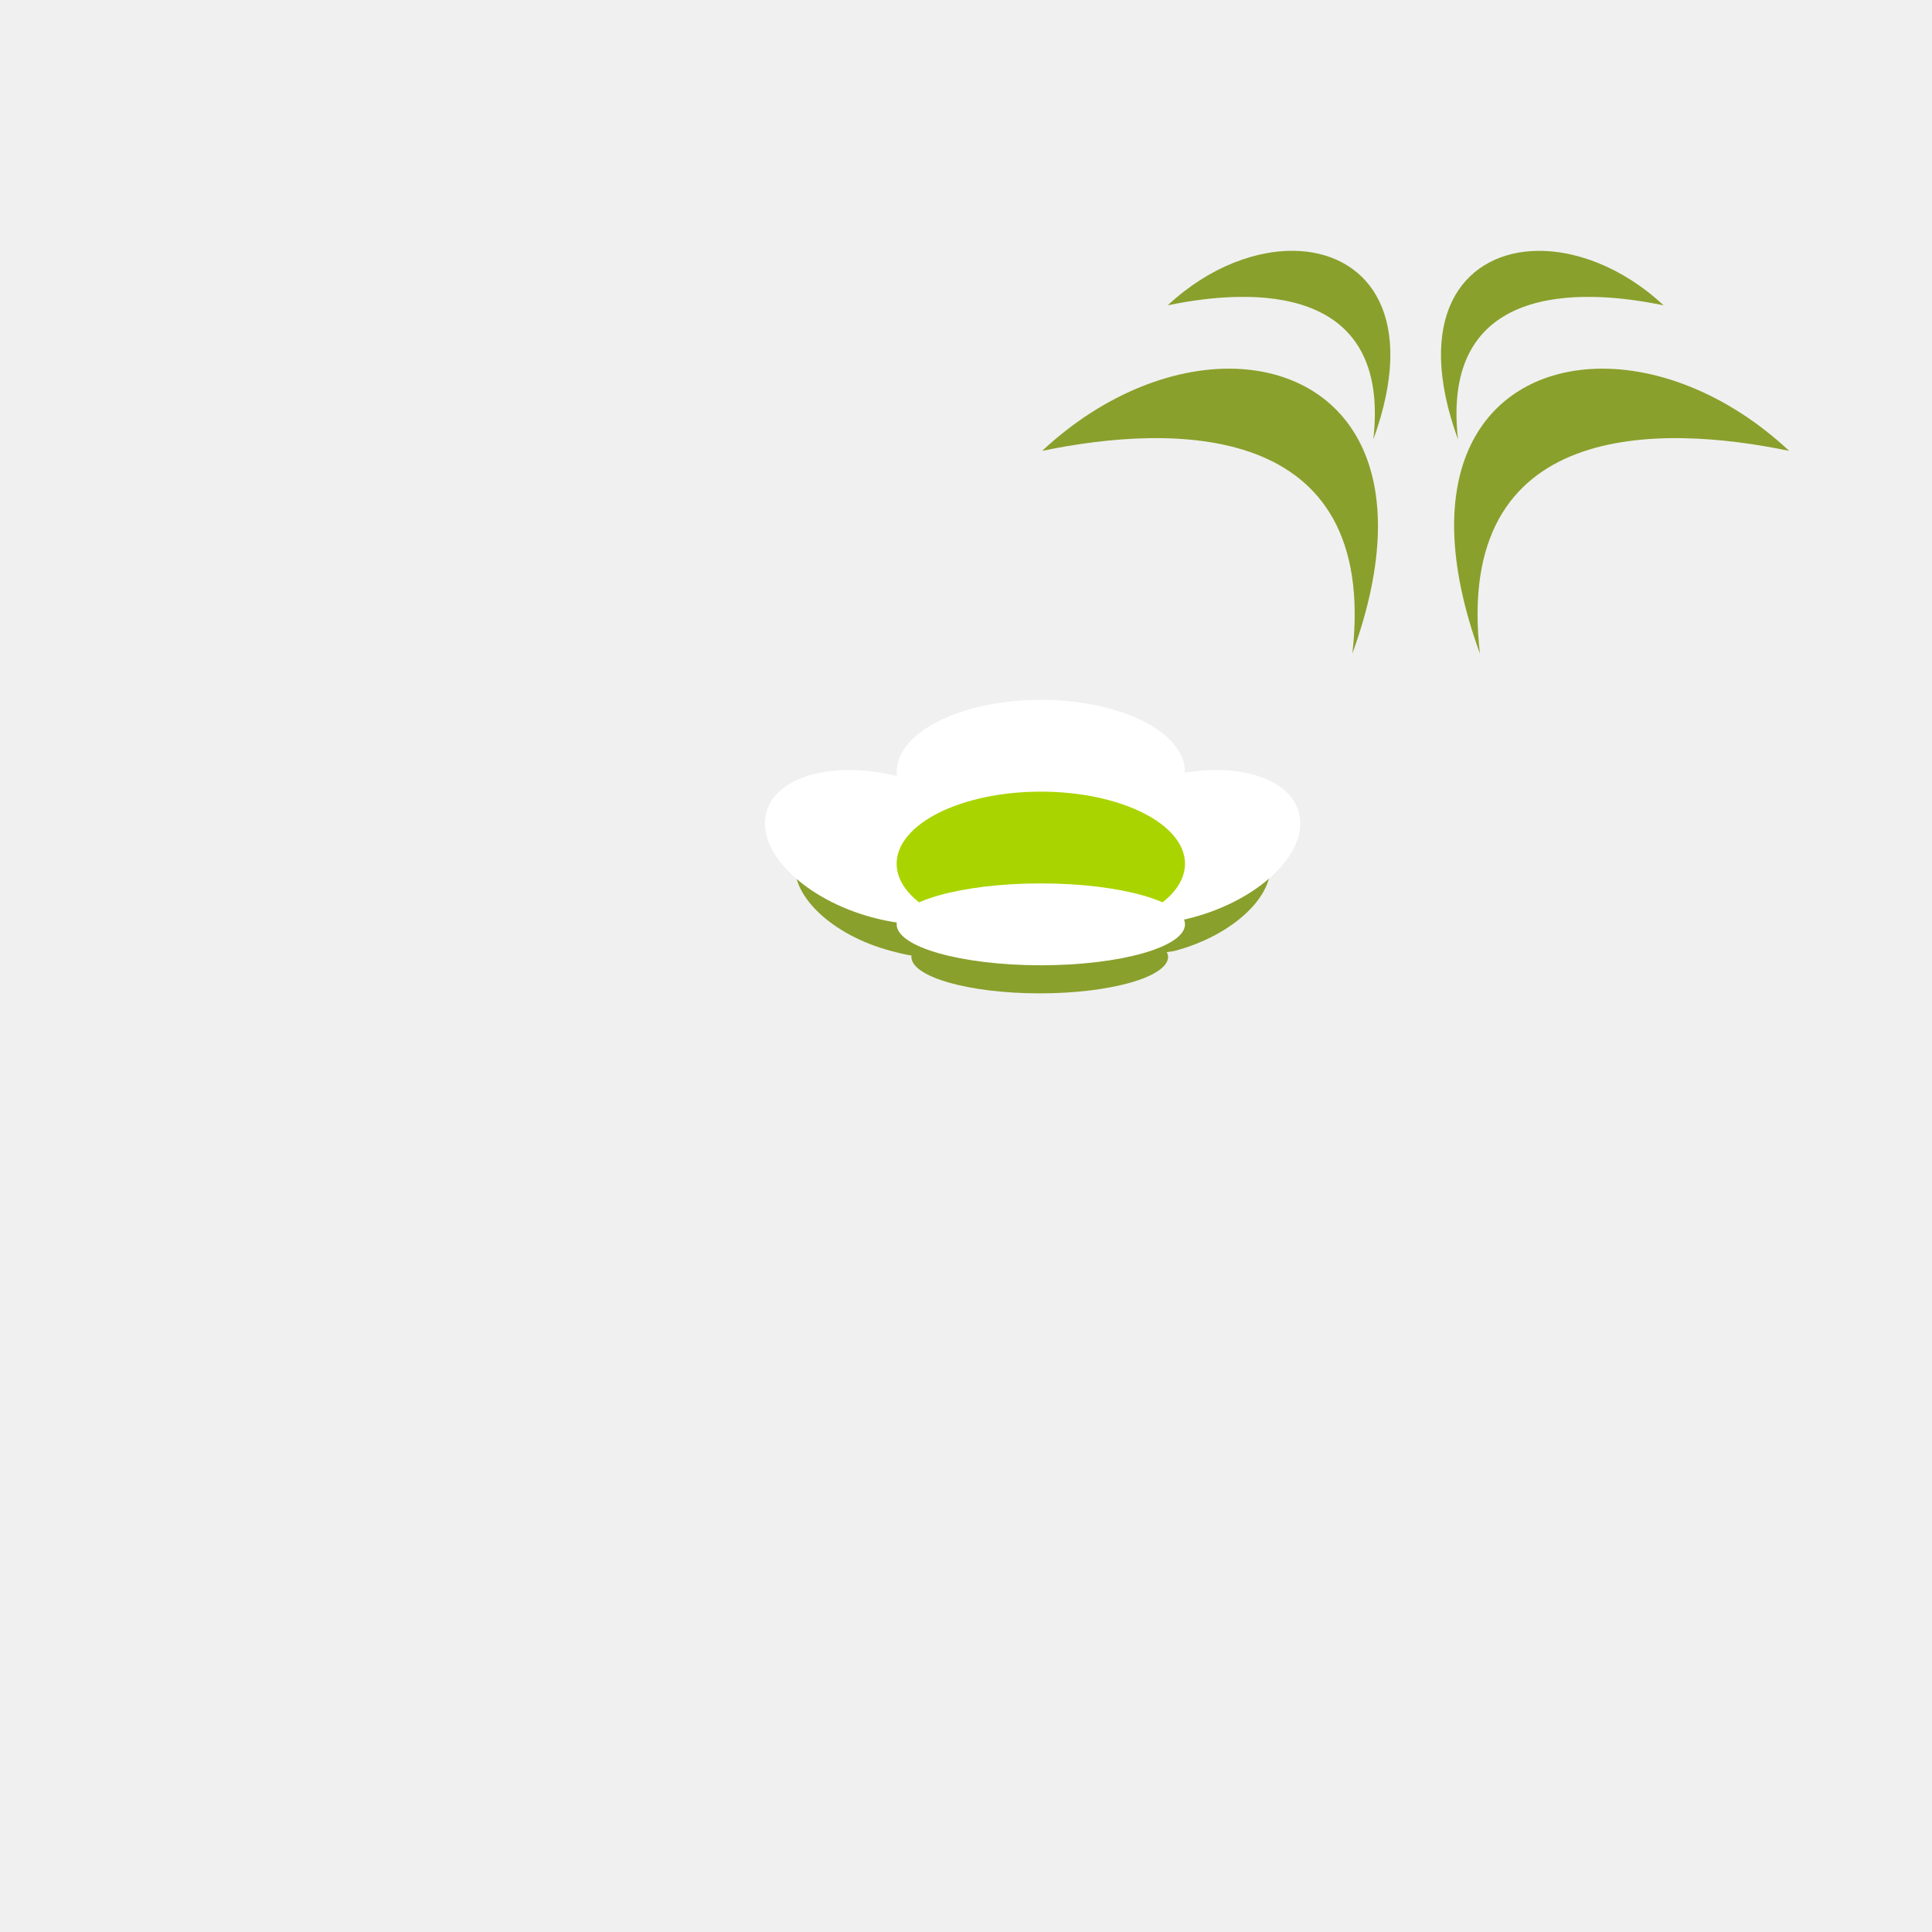
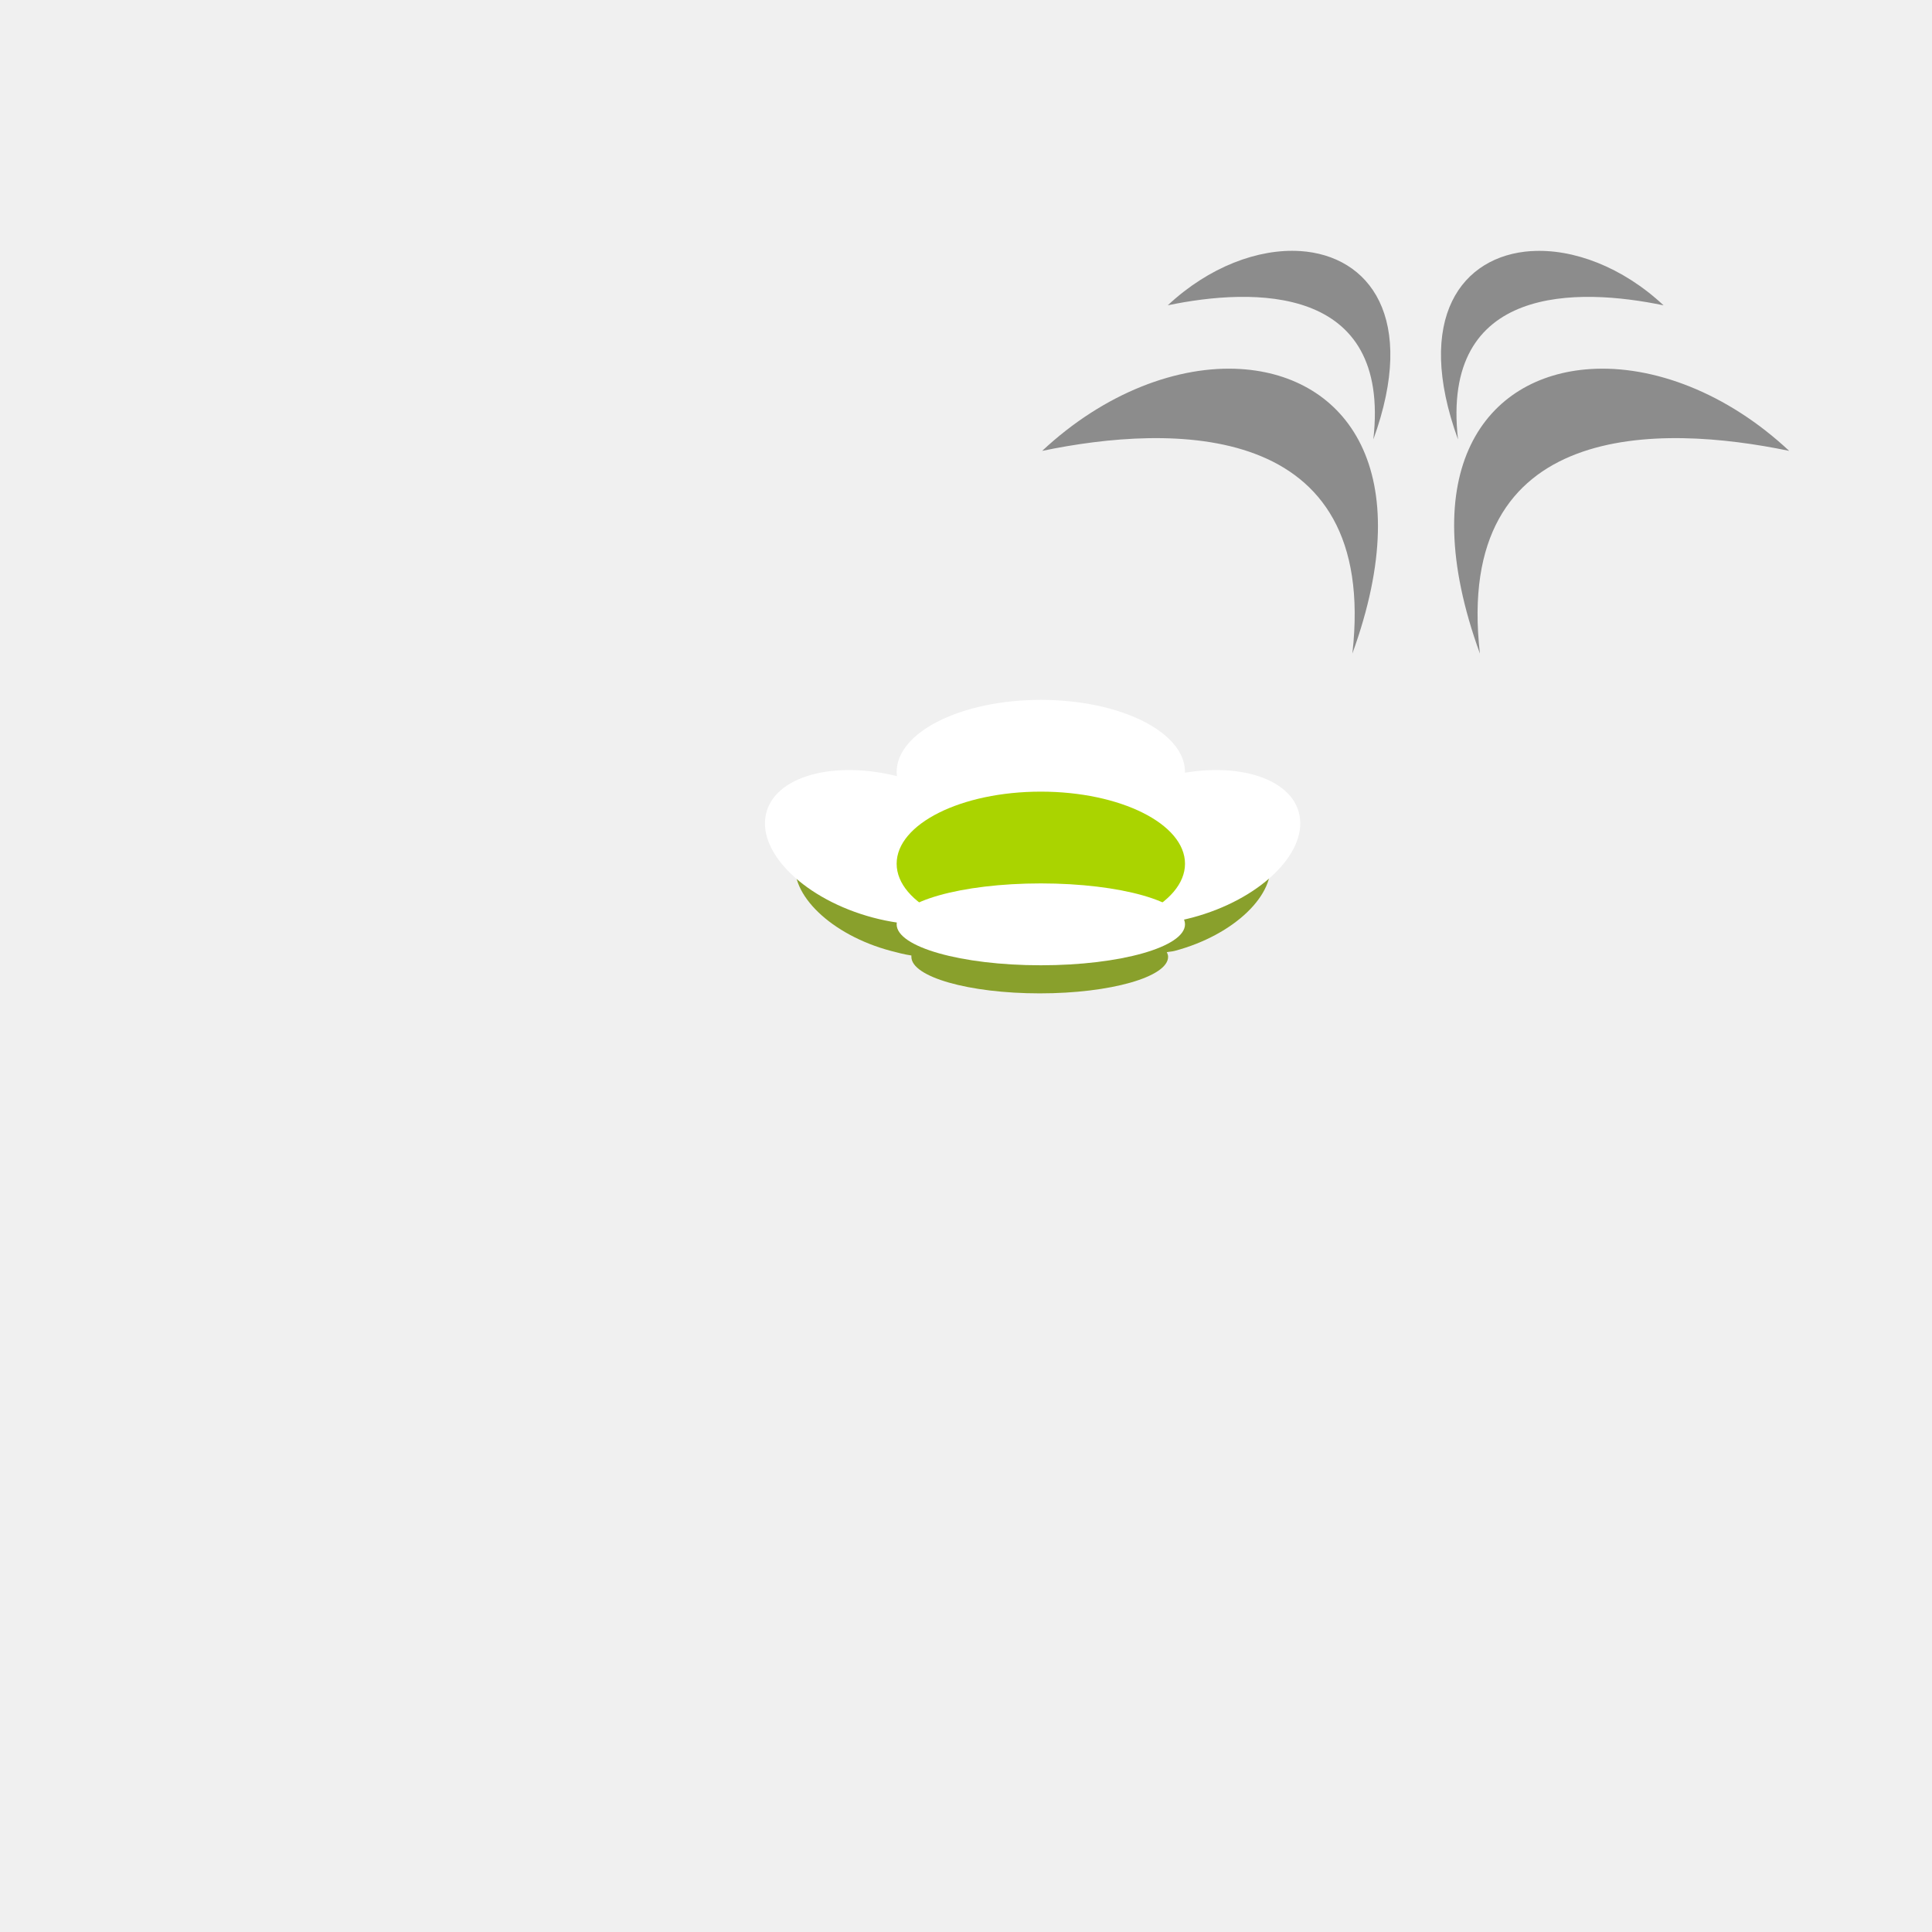
- <svg xmlns="http://www.w3.org/2000/svg" height="100%" width="100%" viewBox="0 0 48 48" version="1.1">
-   <defs />
-   <path d="m 32.299,6.238 c -1.033,-0.067 -2.263,0.390 -3.286,1.347 2.111,-0.439 5.547,-0.537 5.107,3.333 1.099,-3.024 -0.097,-4.569 -1.820,-4.681 z m 5.745,0 c -1.722,0.111 -2.920,1.656 -1.820,4.681 -0.439,-3.871 2.995,-3.773 5.107,-3.333 -1.022,-0.956 -2.252,-1.414 -3.286,-1.347 z m -7.211,2.931 c -1.560,-0.101 -3.396,0.588 -4.941,2.033 3.188,-0.664 8.372,-0.810 7.707,5.036 1.660,-4.567 -0.164,-6.900 -2.766,-7.069 z m 8.677,0 c -2.601,0.168 -4.403,2.502 -2.742,7.069 -0.664,-5.846 4.495,-5.700 7.684,-5.036 -1.544,-1.444 -3.380,-2.134 -4.941,-2.033 z" style="fill:#89a02c" />
+ <svg xmlns="http://www.w3.org/2000/svg" id="svg2" version="1.1" viewBox="0 0 48 48" width="100%" height="100%">
+   <defs id="defs4" />
+   <path id="path6" style="fill:#000000;fill-opacity:0.416" d="m 32.299,6.238 c -1.033,-0.067 -2.263,0.390 -3.286,1.347 2.111,-0.439 5.547,-0.537 5.107,3.333 1.099,-3.024 -0.097,-4.569 -1.820,-4.681 z m 5.745,0 c -1.722,0.111 -2.920,1.656 -1.820,4.681 -0.439,-3.871 2.995,-3.773 5.107,-3.333 -1.022,-0.956 -2.252,-1.414 -3.286,-1.347 z m -7.211,2.931 c -1.560,-0.101 -3.396,0.588 -4.941,2.033 3.188,-0.664 8.372,-0.810 7.707,5.036 1.660,-4.567 -0.164,-6.900 -2.766,-7.069 z m 8.677,0 c -2.601,0.168 -4.403,2.502 -2.742,7.069 -0.664,-5.846 4.495,-5.700 7.684,-5.036 -1.544,-1.444 -3.380,-2.134 -4.941,-2.033 z" />
  <g id="g4148">
-     <path style="fill:#ffffff" d="m 29.441,19.179 c 0,0.989 -1.604,1.791 -3.582,1.791 -1.978,0 -3.582,-0.802 -3.582,-1.791 0,-0.989 1.604,-1.791 3.582,-1.791 1.978,0 3.582,0.802 3.582,1.791 z" />
-     <path style="fill:#89a02c" d="m 21.669,20.370 c -1.005,-0.019 -1.773,0.348 -1.900,0.991 -0.169,0.856 0.887,1.871 2.362,2.263 0.173,0.046 0.344,0.090 0.512,0.115 -0.001,0.011 0,0.021 0,0.033 0,0.499 1.431,0.908 3.189,0.908 1.757,0 3.189,-0.409 3.189,-0.908 0,-0.041 -0.013,-0.075 -0.033,-0.115 0.065,-0.014 0.131,-0.015 0.198,-0.033 1.475,-0.392 2.531,-1.407 2.362,-2.263 -0.169,-0.856 -1.499,-1.235 -2.974,-0.842 -1.475,0.392 -2.548,1.407 -2.379,2.263 0.006,0.032 0.023,0.068 0.033,0.099 -0.130,-0.004 -0.261,-0.016 -0.396,-0.016 -0.262,0 -0.515,0.016 -0.760,0.033 0.011,-0.035 0.025,-0.078 0.033,-0.115 0.169,-0.856 -0.887,-1.871 -2.362,-2.263 -0.368,-0.098 -0.738,-0.142 -1.074,-0.148 z" />
-     <path style="fill:#ffffff" d="m 32.285,20.251 c 0.190,0.964 -1.001,2.104 -2.662,2.546 -1.660,0.441 -3.161,0.018 -3.351,-0.945 -0.190,-0.964 1.001,-2.104 2.662,-2.546 1.660,-0.441 3.161,-0.018 3.351,0.945 z" />
-     <path style="fill:#ffffff" d="m 19.025,20.251 c -0.190,0.964 1.001,2.104 2.662,2.546 1.660,0.441 3.161,0.018 3.351,-0.945 0.190,-0.964 -1.001,-2.104 -2.662,-2.546 -1.660,-0.441 -3.161,-0.018 -3.351,0.945 z" />
-     <path style="fill:#aad400" d="m 29.441,21.459 c 0,0.989 -1.604,1.791 -3.582,1.791 -1.978,0 -3.582,-0.802 -3.582,-1.791 0,-0.989 1.604,-1.791 3.582,-1.791 1.978,0 3.582,0.802 3.582,1.791 z" />
-     <path style="fill:#ffffff" d="m 29.441,22.965 c 0,0.562 -1.604,1.017 -3.582,1.017 -1.978,0 -3.582,-0.455 -3.582,-1.017 0,-0.562 1.604,-1.017 3.582,-1.017 1.978,0 3.582,0.455 3.582,1.017 z" />
+     <path id="path9" d="m 29.441,19.179 c 0,0.989 -1.604,1.791 -3.582,1.791 -1.978,0 -3.582,-0.802 -3.582,-1.791 0,-0.989 1.604,-1.791 3.582,-1.791 1.978,0 3.582,0.802 3.582,1.791 z" style="fill:#ffffff" />
+     <path id="path11" d="m 21.669,20.370 c -1.005,-0.019 -1.773,0.348 -1.900,0.991 -0.169,0.856 0.887,1.871 2.362,2.263 0.173,0.046 0.344,0.090 0.512,0.115 -0.001,0.011 0,0.021 0,0.033 0,0.499 1.431,0.908 3.189,0.908 1.757,0 3.189,-0.409 3.189,-0.908 0,-0.041 -0.013,-0.075 -0.033,-0.115 0.065,-0.014 0.131,-0.015 0.198,-0.033 1.475,-0.392 2.531,-1.407 2.362,-2.263 -0.169,-0.856 -1.499,-1.235 -2.974,-0.842 -1.475,0.392 -2.548,1.407 -2.379,2.263 0.006,0.032 0.023,0.068 0.033,0.099 -0.130,-0.004 -0.261,-0.016 -0.396,-0.016 -0.262,0 -0.515,0.016 -0.760,0.033 0.011,-0.035 0.025,-0.078 0.033,-0.115 0.169,-0.856 -0.887,-1.871 -2.362,-2.263 -0.368,-0.098 -0.738,-0.142 -1.074,-0.148 z" style="fill:#89a02c" />
+     <path id="path13" d="m 32.285,20.251 c 0.190,0.964 -1.001,2.104 -2.662,2.546 -1.660,0.441 -3.161,0.018 -3.351,-0.945 -0.190,-0.964 1.001,-2.104 2.662,-2.546 1.660,-0.441 3.161,-0.018 3.351,0.945 z" style="fill:#ffffff" />
+     <path id="path15" d="m 19.025,20.251 c -0.190,0.964 1.001,2.104 2.662,2.546 1.660,0.441 3.161,0.018 3.351,-0.945 0.190,-0.964 -1.001,-2.104 -2.662,-2.546 -1.660,-0.441 -3.161,-0.018 -3.351,0.945 z" style="fill:#ffffff" />
+     <path id="path17" d="m 29.441,21.459 c 0,0.989 -1.604,1.791 -3.582,1.791 -1.978,0 -3.582,-0.802 -3.582,-1.791 0,-0.989 1.604,-1.791 3.582,-1.791 1.978,0 3.582,0.802 3.582,1.791 z" style="fill:#aad400" />
+     <path id="path19" d="m 29.441,22.965 c 0,0.562 -1.604,1.017 -3.582,1.017 -1.978,0 -3.582,-0.455 -3.582,-1.017 0,-0.562 1.604,-1.017 3.582,-1.017 1.978,0 3.582,0.455 3.582,1.017 z" style="fill:#ffffff" />
  </g>
</svg>
